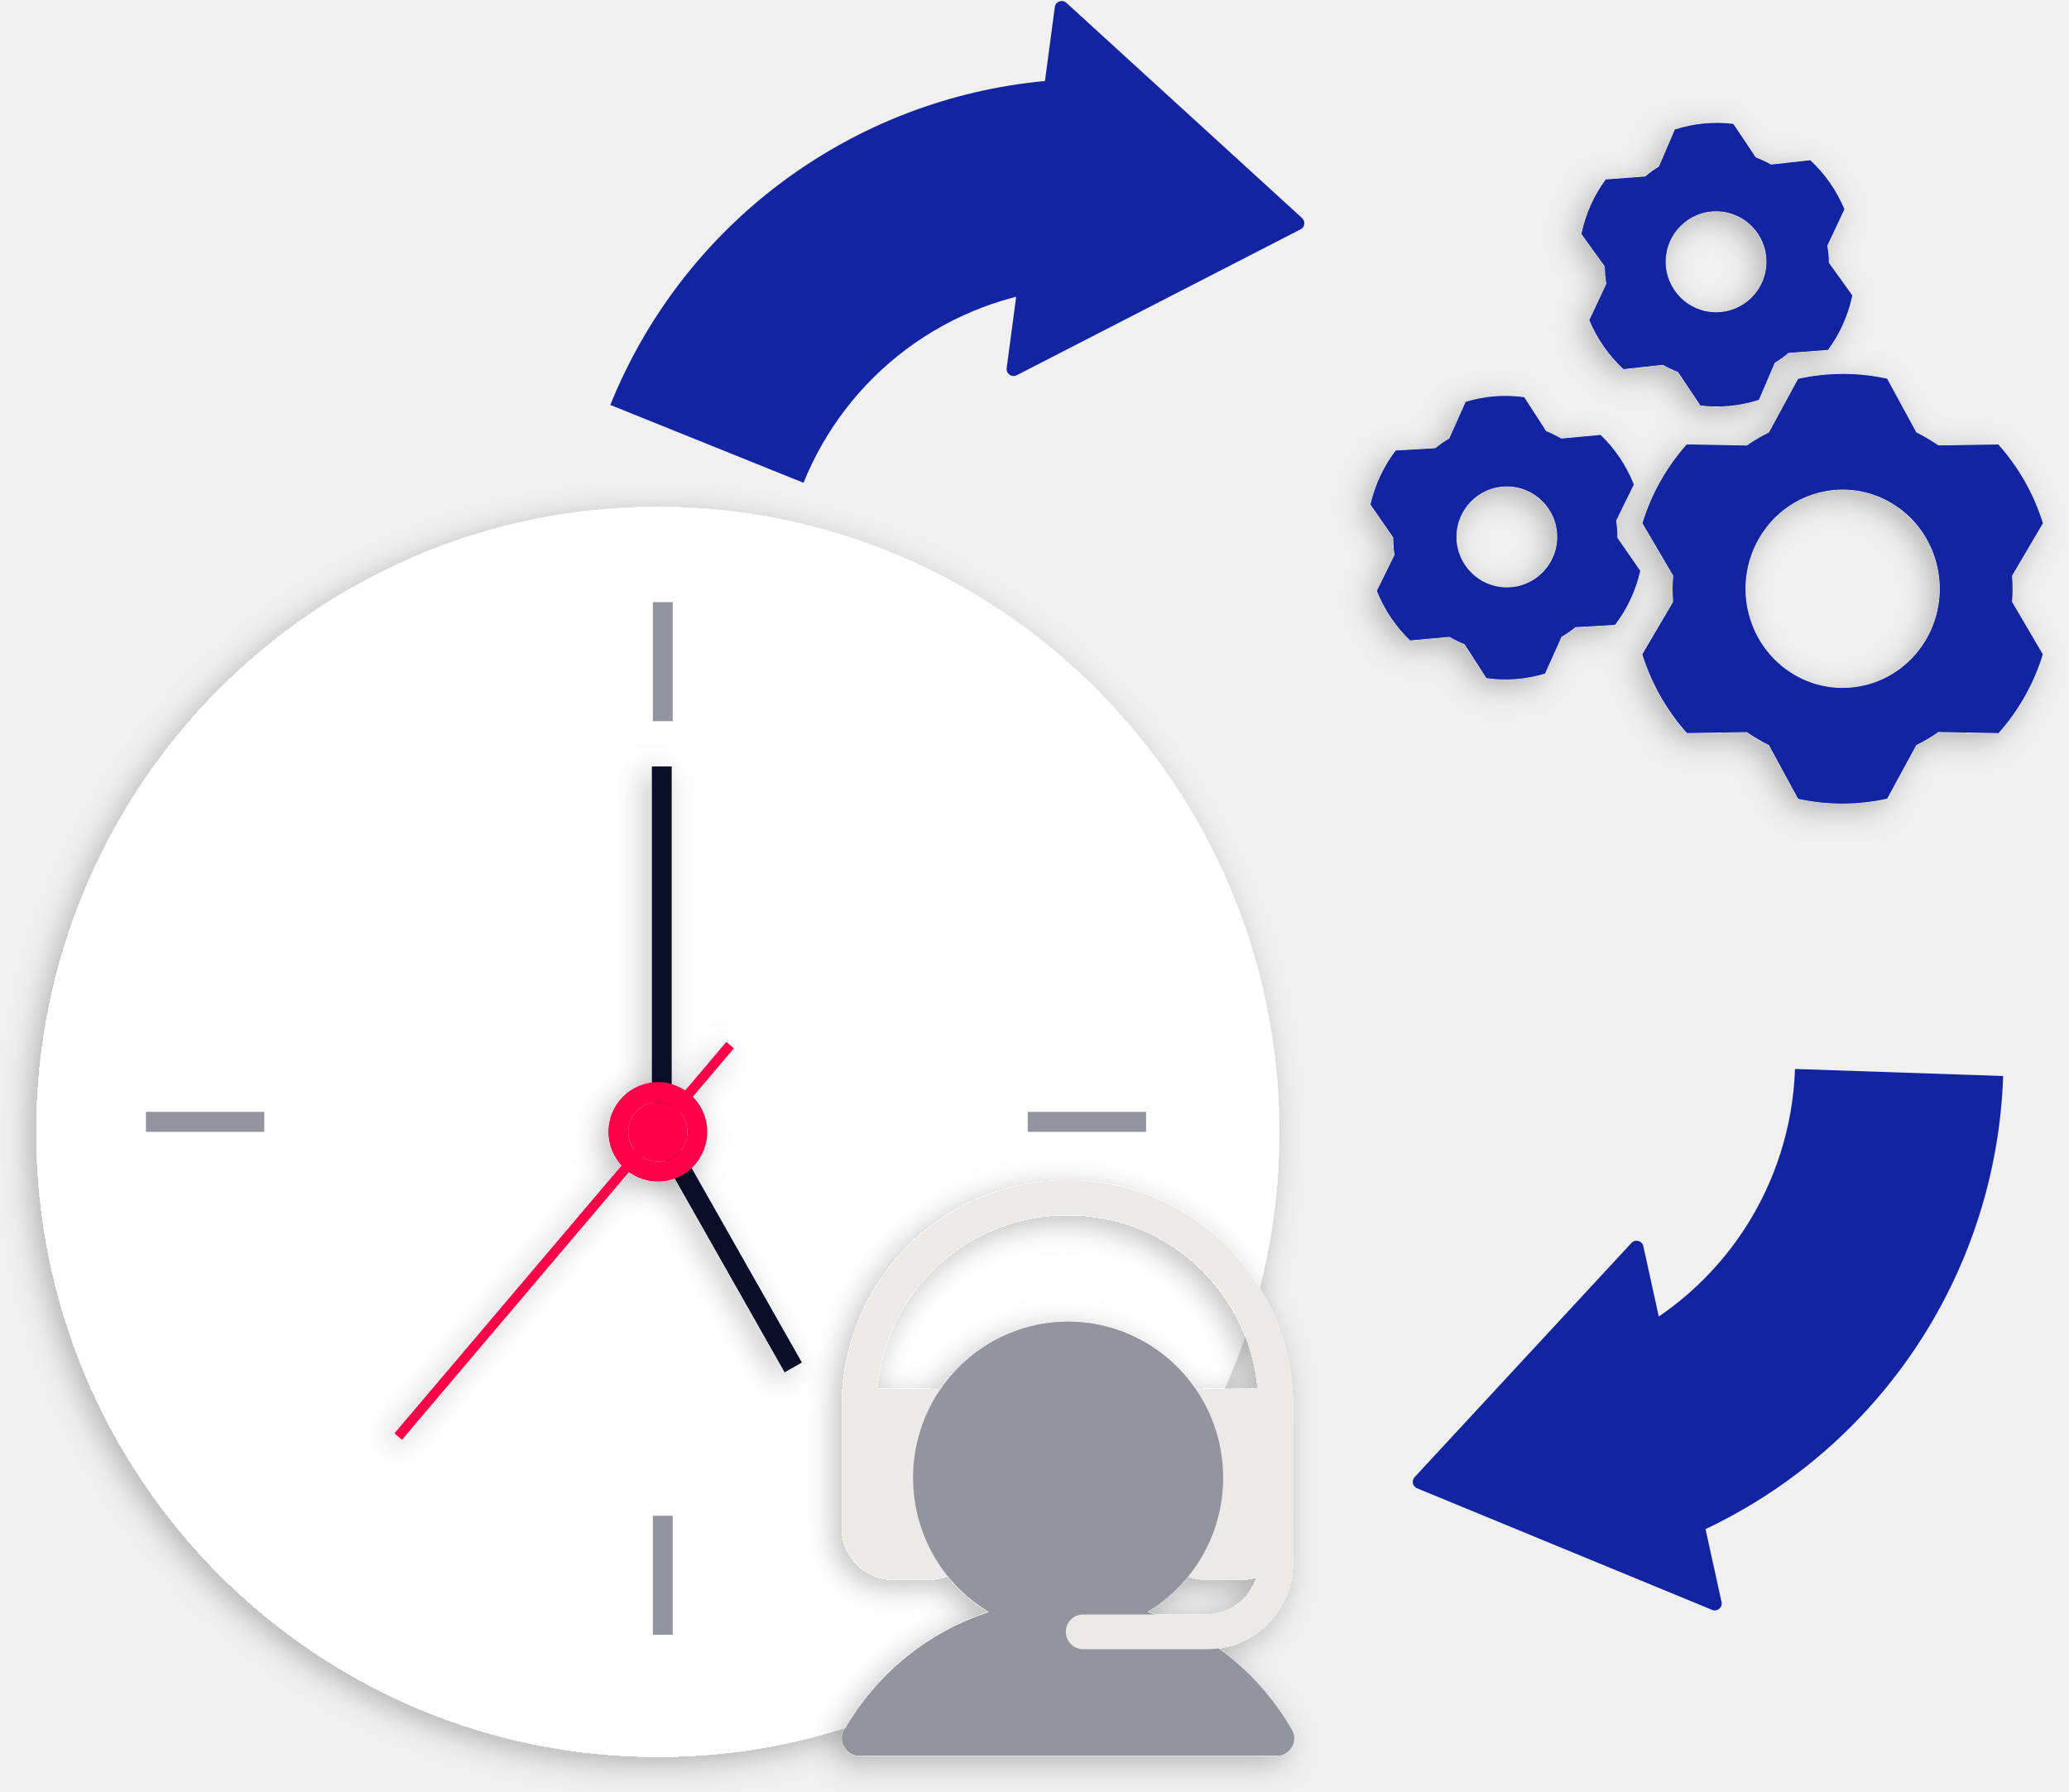
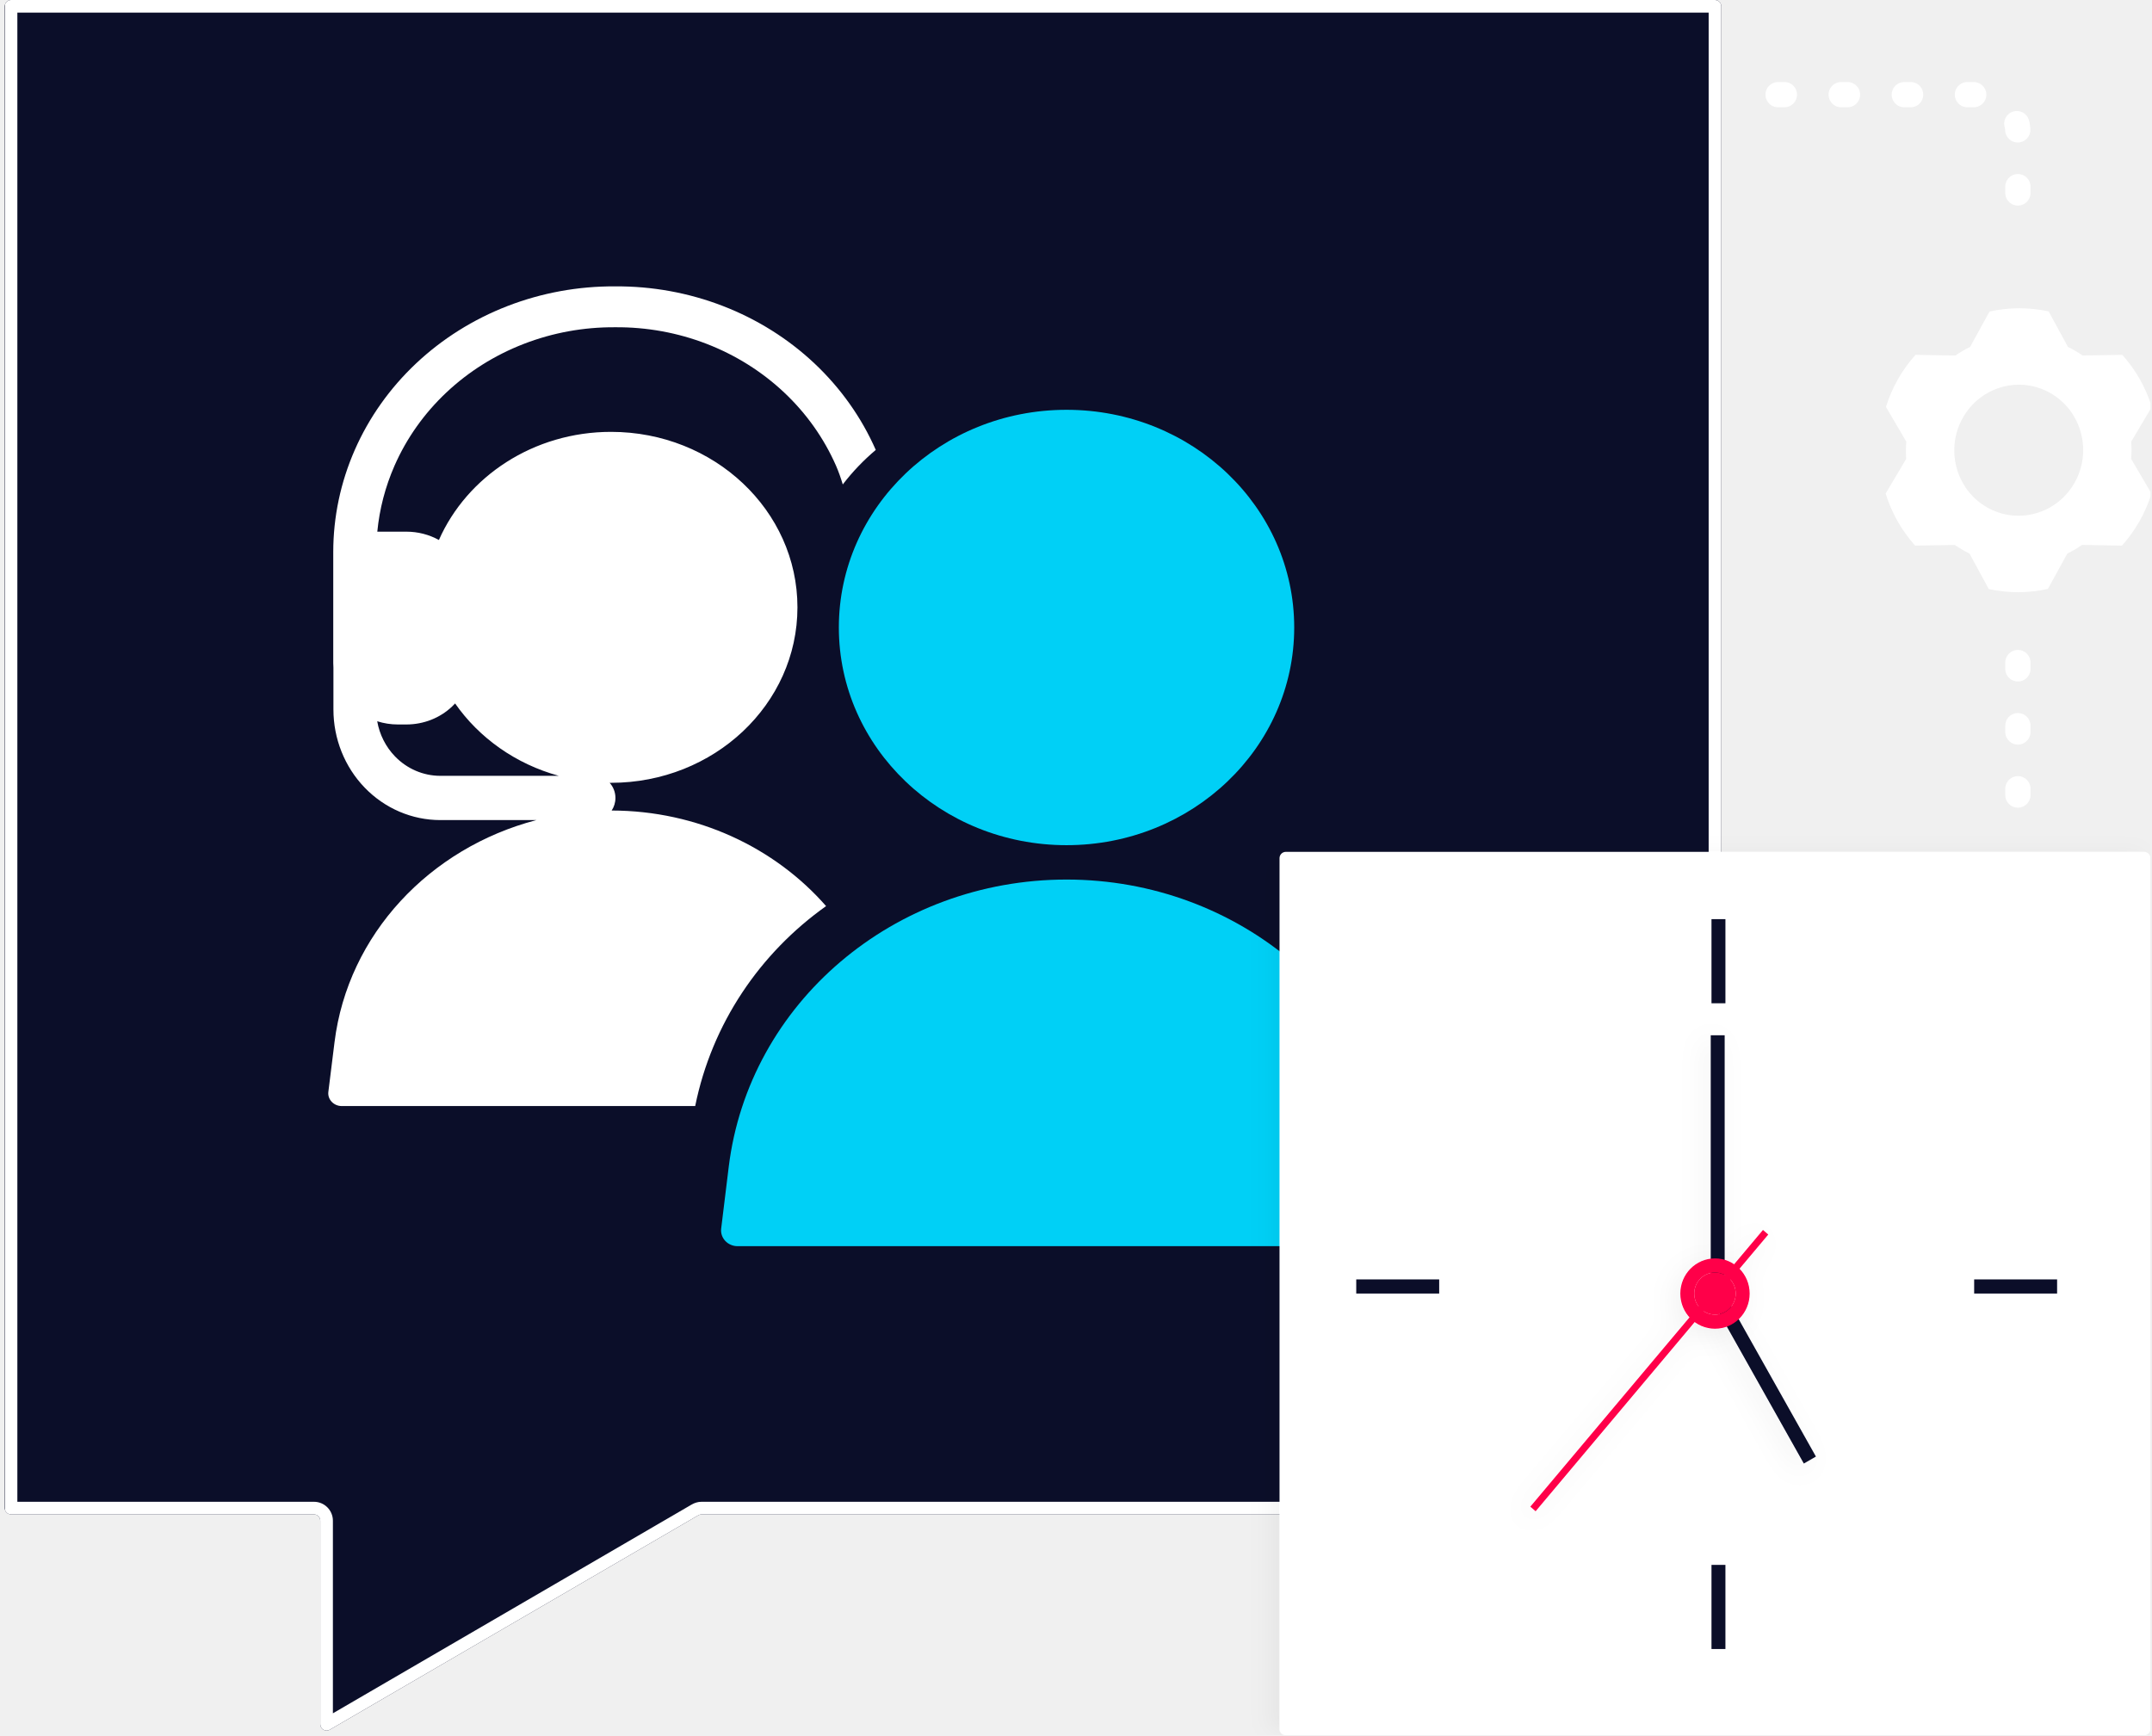
- <svg xmlns="http://www.w3.org/2000/svg" width="298" height="258" viewBox="0 0 298 258" fill="none">
-   <path d="M288.518 154.959C288.052 168.724 283.804 182.095 276.24 193.606C268.676 205.117 258.089 214.322 245.639 220.213L232.808 193.096C240.278 189.561 246.63 184.038 251.169 177.131C255.707 170.225 258.256 162.202 258.535 153.943L288.518 154.959Z" fill="#1324A0" />
-   <path d="M204.099 214.328C203.455 214.063 203.273 213.236 203.747 212.724L234.98 178.997C235.529 178.405 236.517 178.673 236.691 179.462L247.957 230.704C248.131 231.493 247.346 232.151 246.6 231.843L204.099 214.328Z" fill="#1324A0" />
-   <path d="M87.905 58.318C93.052 45.543 101.617 34.431 112.661 26.201C123.706 17.971 136.803 12.942 150.517 11.665L153.3 41.535C145.071 42.302 137.213 45.319 130.586 50.257C123.959 55.195 118.82 61.862 115.733 69.528L87.905 58.318Z" fill="#1324A0" />
-   <path d="M187.539 31.402C188.054 31.872 187.942 32.712 187.322 33.03L146.436 54.041C145.718 54.41 144.881 53.819 144.988 53.019L151.927 1.014C152.033 0.213 152.996 -0.137 153.592 0.407L187.539 31.402Z" fill="#1324A0" />
-   <g filter="url(#filter0_d_7401_402422)">
-     <path fill-rule="evenodd" clip-rule="evenodd" d="M289.797 86.671C289.901 85.425 289.9 84.173 289.795 82.927L294.248 75.352C292.934 71.138 290.739 67.266 287.814 64.004L279.191 64.142C278.176 63.441 277.114 62.815 276.012 62.269L271.806 54.536C267.576 53.609 263.2 53.618 258.973 54.562L254.773 62.286C253.663 62.816 252.6 63.442 251.595 64.157L242.937 64C240.026 67.263 237.847 71.136 236.553 75.348L240.99 82.908C240.888 84.162 240.884 85.423 240.977 86.678L236.539 94.228C237.853 98.441 240.048 102.313 242.973 105.575L251.596 105.437C252.611 106.138 253.673 106.764 254.775 107.311L258.981 115.043C263.211 115.97 267.587 115.961 271.814 115.017L276.014 107.293C277.124 106.763 278.187 106.137 279.192 105.422L287.85 105.58C290.761 102.316 292.94 98.444 294.234 94.232L289.797 86.671ZM277.509 91.928C273.647 98.756 265.094 101.095 258.405 97.153C251.716 93.211 249.424 84.48 253.286 77.652C257.148 70.824 265.701 68.484 272.39 72.427C279.079 76.369 281.371 85.1 277.509 91.928Z" fill="#1324A0" />
-     <path fill-rule="evenodd" clip-rule="evenodd" d="M232.96 77.449C232.967 76.624 232.905 75.8 232.774 74.985L235.329 69.776C234.257 67.069 232.622 64.631 230.537 62.631L224.872 63.154C224.17 62.744 223.441 62.385 222.689 62.081L219.541 57.203C216.713 56.805 213.836 57.03 211.102 57.864L208.721 63.158C208.018 63.562 207.349 64.027 206.724 64.548L201.021 64.879C199.268 67.172 198.026 69.83 197.383 72.667L200.675 77.42C200.67 78.251 200.729 79.081 200.852 79.902L198.306 85.093C199.378 87.8 201.013 90.238 203.098 92.238L208.763 91.715C209.465 92.126 210.194 92.484 210.946 92.789L214.094 97.667C216.922 98.065 219.8 97.839 222.533 97.006L224.914 91.712C225.618 91.308 226.286 90.842 226.911 90.322L232.614 89.991C234.367 87.697 235.609 85.039 236.252 82.203L232.96 77.449ZM225.138 81.525C222.935 86.212 217.426 88.181 212.832 85.922C208.238 83.663 206.299 78.032 208.502 73.344C210.705 68.657 216.214 66.689 220.808 68.948C225.402 71.206 227.341 76.838 225.138 81.525Z" fill="#1324A0" />
-     <path d="M227.39 77.322C227.39 83.053 222.752 87.699 217.03 87.699C211.309 87.699 206.671 83.053 206.671 77.322C206.671 71.59 211.309 66.944 217.03 66.944C222.752 66.944 227.39 71.59 227.39 77.322ZM209.779 77.322C209.779 81.334 213.026 84.586 217.03 84.586C221.035 84.586 224.282 81.334 224.282 77.322C224.282 73.31 221.035 70.058 217.03 70.058C213.026 70.058 209.779 73.31 209.779 77.322Z" fill="#1324A0" />
-     <path fill-rule="evenodd" clip-rule="evenodd" d="M263.421 37.846C263.414 37.021 263.337 36.198 263.192 35.386L265.655 30.133C264.536 27.445 262.859 25.037 260.74 23.074L255.085 23.697C254.376 23.299 253.64 22.953 252.883 22.663L249.651 17.841C246.816 17.493 243.943 17.77 241.225 18.651L238.936 23.987C238.24 24.404 237.58 24.881 236.963 25.413L231.268 25.844C229.554 28.169 228.359 30.848 227.766 33.696L231.14 38.39C231.149 39.221 231.223 40.049 231.361 40.868L228.906 46.104C230.025 48.791 231.702 51.2 233.822 53.163L239.476 52.539C240.185 52.937 240.921 53.283 241.678 53.574L244.911 58.396C247.745 58.743 250.618 58.467 253.337 57.585L255.625 52.25C256.321 51.833 256.981 51.356 257.598 50.824L263.293 50.392C265.007 48.068 266.202 45.388 266.796 42.541L263.421 37.846ZM255.671 42.06C253.551 46.786 248.076 48.852 243.443 46.675C238.811 44.497 236.774 38.902 238.895 34.176C241.015 29.45 246.49 27.384 251.123 29.561C255.755 31.739 257.792 37.334 255.671 42.06Z" fill="#1324A0" />
-     <path d="M257.526 37.699C257.526 43.43 252.888 48.076 247.166 48.076C241.445 48.076 236.807 43.43 236.807 37.699C236.807 31.968 241.445 27.322 247.166 27.322C252.888 27.322 257.526 31.968 257.526 37.699ZM239.915 37.699C239.915 41.711 243.162 44.963 247.166 44.963C251.171 44.963 254.418 41.711 254.418 37.699C254.418 33.687 251.171 30.435 247.166 30.435C243.162 30.435 239.915 33.687 239.915 37.699Z" fill="#1324A0" />
-   </g>
-   <g filter="url(#filter1_d_7401_402422)">
-     <ellipse cx="94.75" cy="163" rx="89.5" ry="90" fill="white" />
-   </g>
-   <path fill-rule="evenodd" clip-rule="evenodd" d="M94.031 103.858V86.715H96.894V103.858H94.031Z" fill="#93949E" />
-   <path fill-rule="evenodd" clip-rule="evenodd" d="M94.031 235.428V218.285H96.894V235.428H94.031Z" fill="#93949E" />
-   <path fill-rule="evenodd" clip-rule="evenodd" d="M165.075 163.001H148.027V160.121H165.075V163.001Z" fill="#93949E" />
-   <g filter="url(#filter2_d_7401_402422)">
-     <path fill-rule="evenodd" clip-rule="evenodd" d="M113.01 197.641L95.149 166.145L97.637 164.719L115.498 196.214L113.01 197.641Z" fill="#0B0E29" />
-   </g>
-   <path fill-rule="evenodd" clip-rule="evenodd" d="M38.067 163.001H21.02V160.121H38.067V163.001Z" fill="#93949E" />
-   <g filter="url(#filter3_d_7401_402422)">
-     <path fill-rule="evenodd" clip-rule="evenodd" d="M96.747 110.371V161.199H93.883V110.371H96.747Z" fill="#0B0E29" />
-   </g>
-   <g filter="url(#filter4_d_7401_402422)">
-     <path fill-rule="evenodd" clip-rule="evenodd" d="M56.8 206.421L104.617 150.038L105.707 150.973L57.89 207.355L56.8 206.421Z" fill="#FF0049" />
-     <path d="M99.009 162.998C99.009 165.365 97.101 167.283 94.747 167.283C92.393 167.283 90.485 165.365 90.485 162.998C90.485 160.631 92.393 158.712 94.747 158.712C97.101 158.712 99.009 160.631 99.009 162.998Z" fill="#FF0049" />
-     <path fill-rule="evenodd" clip-rule="evenodd" d="M101.873 162.998C101.873 166.955 98.683 170.163 94.747 170.163C90.811 170.163 87.621 166.955 87.621 162.998C87.621 159.04 90.811 155.832 94.747 155.832C98.683 155.832 101.873 159.04 101.873 162.998ZM94.747 167.283C97.101 167.283 99.009 165.365 99.009 162.998C99.009 160.631 97.101 158.712 94.747 158.712C92.393 158.712 90.485 160.631 90.485 162.998C90.485 165.365 92.393 167.283 94.747 167.283Z" fill="#FF0049" />
-   </g>
-   <g filter="url(#filter5_d_7401_402422)">
-     <path fill-rule="evenodd" clip-rule="evenodd" d="M166.133 172.397C162.194 170.782 157.977 169.968 153.725 170.001C149.476 169.972 145.262 170.79 141.327 172.407C137.386 174.026 133.802 176.415 130.782 179.436C127.761 182.457 125.364 186.05 123.728 190.009C122.092 193.967 121.25 198.213 121.25 202.501V202.501V220.001C121.25 221.99 122.034 223.898 123.43 225.304C124.827 226.711 126.72 227.501 128.694 227.501H133.657C135.632 227.501 137.525 226.711 138.921 225.304C140.318 223.898 141.102 221.99 141.102 220.001V207.501C141.102 205.512 140.318 203.604 138.921 202.198C137.525 200.791 135.632 200.001 133.657 200.001H126.326C126.577 197.23 127.244 194.508 128.31 191.931C129.694 188.581 131.722 185.541 134.278 182.984C136.834 180.428 139.867 178.407 143.201 177.036C146.536 175.666 150.107 174.975 153.708 175.001L153.747 175.001C157.351 174.971 160.925 175.66 164.263 177.028C167.601 178.397 170.637 180.417 173.196 182.974C175.755 185.531 177.786 188.572 179.171 191.924C180.238 194.504 180.907 197.228 181.158 200.001H173.826C171.852 200.001 169.958 200.791 168.562 202.198C167.166 203.604 166.382 205.512 166.382 207.501V220.001C166.382 221.99 167.166 223.898 168.562 225.304C169.958 226.711 171.852 227.501 173.826 227.501H178.789C180.764 227.501 182.657 226.711 184.053 225.304C185.449 223.898 186.234 221.99 186.234 220.001V202.501V202.501C186.234 198.21 185.391 193.962 183.753 190.001C182.115 186.04 179.715 182.445 176.69 179.424C173.666 176.402 170.078 174.014 166.133 172.397Z" fill="#EBEAE8" />
-     <path d="M186.07 249.089C181.439 241.053 174.028 235.022 165.256 232.152C169.461 229.633 172.728 225.793 174.556 221.222C176.385 216.651 176.673 211.601 175.376 206.849C174.08 202.097 171.27 197.906 167.38 194.918C163.49 191.931 158.733 190.312 153.841 190.312C148.95 190.312 144.193 191.931 140.303 194.918C136.412 197.906 133.603 202.097 132.307 206.849C131.01 211.601 131.298 216.651 133.127 221.222C134.955 225.793 138.222 229.633 142.427 232.152C133.655 235.022 126.243 241.053 121.613 249.089C121.386 249.466 121.266 249.898 121.266 250.339C121.266 250.78 121.386 251.212 121.613 251.589C121.825 251.972 122.136 252.291 122.513 252.511C122.889 252.731 123.318 252.844 123.753 252.839H183.929C184.365 252.844 184.793 252.731 185.17 252.511C185.547 252.291 185.858 251.972 186.07 251.589C186.297 251.212 186.417 250.78 186.417 250.339C186.417 249.898 186.297 249.466 186.07 249.089Z" fill="#93949E" />
-     <path fill-rule="evenodd" clip-rule="evenodd" d="M183.755 215C185.125 215 186.236 216.119 186.236 217.5V225C186.236 228.315 184.929 231.495 182.602 233.839C180.275 236.183 177.119 237.5 173.829 237.5H155.993C154.623 237.5 153.512 236.381 153.512 235C153.512 233.619 154.623 232.5 155.993 232.5H173.829C175.803 232.5 177.697 231.71 179.093 230.303C180.489 228.897 181.273 226.989 181.273 225V217.5C181.273 216.119 182.384 215 183.755 215Z" fill="#EBEAE8" />
+ <svg xmlns="http://www.w3.org/2000/svg" width="341" height="275" viewBox="0 0 341 275" fill="none">
+   <g clip-path="url(#clip0_7401_402422)">
+     <mask id="path-2-inside-1_7401_402422" fill="white">
+       <path fill-rule="evenodd" clip-rule="evenodd" d="M272.75 1C272.75 0.448 272.302 0 271.75 0H1.75C1.198 0 0.75 0.448 0.75 1V239C0.75 239.552 1.198 240 1.75 240H49.75C50.302 240 50.75 240.448 50.75 241V273.261C50.75 274.032 51.586 274.513 52.253 274.125L110.265 240.364V240.364C110.544 240.202 110.828 240 111.151 240H271.75C272.302 240 272.75 239.552 272.75 239V1Z" />
+     </mask>
+     <path fill-rule="evenodd" clip-rule="evenodd" d="M272.75 1C272.75 0.448 272.302 0 271.75 0H1.75C1.198 0 0.75 0.448 0.75 1V239C0.75 239.552 1.198 240 1.75 240H49.75C50.302 240 50.75 240.448 50.75 241V273.261C50.75 274.032 51.586 274.513 52.253 274.125L110.265 240.364V240.364C110.544 240.202 110.828 240 111.151 240H271.75C272.302 240 272.75 239.552 272.75 239V1Z" fill="#0B0E29" />
+     <path d="M52.253 274.125L53.259 275.854L53.259 275.854L52.253 274.125ZM110.265 240.364L109.259 238.636L109.259 238.636L110.265 240.364ZM1.75 2H271.75V-2H1.75V2ZM2.75 239V1H-1.25V239H2.75ZM49.75 238H1.75V242H49.75V238ZM52.75 273.261V241H48.75V273.261H52.75ZM51.247 272.397C51.914 272.009 52.75 272.49 52.75 273.261H48.75C48.75 275.575 51.259 277.018 53.259 275.854L51.247 272.397ZM109.259 238.636L51.247 272.397L53.259 275.854L111.271 242.093L109.259 238.636ZM271.75 238H111.151V242H271.75V238ZM270.75 1V239H274.75V1H270.75ZM271.75 242C273.407 242 274.75 240.657 274.75 239H270.75C270.75 238.448 271.198 238 271.75 238V242ZM49.75 242C49.198 242 48.75 241.552 48.75 241H52.75C52.75 239.343 51.407 238 49.75 238V242ZM111.271 242.093C111.318 242.065 111.363 242.038 111.398 242.017C111.437 241.994 111.463 241.978 111.49 241.963C111.515 241.948 111.533 241.938 111.546 241.931C111.558 241.924 111.563 241.921 111.562 241.922C111.562 241.922 111.524 241.941 111.457 241.96C111.387 241.979 111.282 242 111.151 242V238C110.569 238 110.106 238.183 109.821 238.321C109.583 238.436 109.287 238.62 109.259 238.636L111.271 242.093ZM-1.25 239C-1.25 240.657 0.093 242 1.75 242V238C2.302 238 2.75 238.448 2.75 239H-1.25ZM271.75 2C271.198 2 270.75 1.552 270.75 1H274.75C274.75 -0.657 273.407 -2 271.75 -2V2ZM1.75 -2C0.093 -2 -1.25 -0.657 -1.25 1H2.75C2.75 1.552 2.302 2 1.75 2V-2Z" fill="white" mask="url(#path-2-inside-1_7401_402422)" />
+     <path fill-rule="evenodd" clip-rule="evenodd" d="M97.47 45.384C103.319 45.341 109.118 46.396 114.536 48.489C119.962 50.584 124.896 53.679 129.056 57.594C133.215 61.51 136.516 66.168 138.769 71.3C138.769 71.302 138.77 71.304 138.771 71.305C136.834 72.936 135.08 74.771 133.543 76.775C133.225 75.712 132.867 74.701 132.468 73.792C130.562 69.449 127.768 65.507 124.249 62.195C120.73 58.882 116.554 56.263 111.963 54.49C107.372 52.717 102.457 51.824 97.5 51.863L97.447 51.863C92.494 51.829 87.583 52.725 82.996 54.501C78.41 56.276 74.239 58.895 70.724 62.208C67.209 65.52 64.419 69.46 62.515 73.801C61.05 77.141 60.132 80.668 59.787 84.258H64.398C66.223 84.258 67.998 84.721 69.548 85.577C73.993 75.516 84.533 68.441 96.828 68.441C113.138 68.441 126.361 80.892 126.361 96.25C126.361 111.609 113.138 124.059 96.828 124.059L96.76 124.059C96.707 124.059 96.654 124.059 96.602 124.058C97.171 124.686 97.52 125.53 97.52 126.459C97.52 127.199 97.299 127.885 96.922 128.45C110.511 128.477 122.785 134.321 130.9 143.599C120.419 151.037 112.806 162.21 110.158 175.286H54.159C52.877 175.286 51.882 174.233 52.03 173.034L53.007 165.168C55.132 148.058 68.103 134.389 84.992 129.966H69.776C65.282 129.966 60.973 128.118 57.795 124.83C54.618 121.542 52.833 117.083 52.833 112.433V105.802C52.815 105.567 52.806 105.331 52.806 105.094V87.498C52.806 81.942 53.964 76.44 56.214 71.311C58.464 66.181 61.761 61.525 65.915 57.61C70.069 53.695 74.998 50.6 80.419 48.501C85.831 46.406 91.626 45.347 97.47 45.384ZM59.772 114.303C60.138 116.398 61.113 118.345 62.588 119.871C64.494 121.844 67.08 122.953 69.776 122.953H88.552C81.728 121.08 75.925 116.952 72.115 111.482C71.962 111.648 71.803 111.81 71.638 111.966C69.718 113.789 67.114 114.813 64.398 114.813H63.044C61.921 114.813 60.817 114.638 59.772 114.303Z" fill="white" />
+     <path d="M205.078 99.444C205.078 118.497 188.925 133.943 169 133.943C149.075 133.943 132.922 118.497 132.922 99.444C132.922 80.391 149.075 64.945 169 64.945C188.925 64.945 205.078 80.391 205.078 99.444Z" fill="#00D0F6" />
+     <path d="M115.469 184.942C118.645 158.971 141.656 139.39 169 139.39C196.344 139.39 219.355 158.971 222.531 184.942L223.725 194.7C223.906 196.187 222.691 197.493 221.125 197.493H116.876C115.31 197.493 114.094 196.187 114.276 194.7L115.469 184.942Z" fill="#00D0F6" />
+     <path fill-rule="evenodd" clip-rule="evenodd" d="M337.695 72.72C337.773 71.814 337.775 70.903 337.701 69.997L340.968 64.488C340.017 61.425 338.422 58.609 336.293 56.237L329.997 56.337C329.257 55.828 328.483 55.372 327.679 54.975L324.624 49.352C321.537 48.678 318.342 48.685 315.254 49.371L312.171 54.988C311.36 55.373 310.583 55.828 309.847 56.348L303.526 56.234C301.393 58.607 299.794 61.423 298.841 64.486L302.065 69.983C301.988 70.895 301.983 71.812 302.048 72.725L298.792 78.215C299.743 81.278 301.338 84.094 303.467 86.466L309.763 86.365C310.503 86.875 311.277 87.331 312.081 87.728L315.136 93.351C318.223 94.025 321.418 94.018 324.506 93.332L327.589 87.715C328.4 87.33 329.177 86.875 329.913 86.355L336.234 86.469C338.367 84.096 339.966 81.28 340.919 78.217L337.695 72.72ZM328.711 76.542C325.878 81.507 319.628 83.208 314.752 80.342C309.876 77.475 308.22 71.126 311.054 66.161C313.888 61.196 320.138 59.495 325.014 62.361C329.89 65.228 331.545 71.577 328.711 76.542Z" fill="white" />
+     <g filter="url(#filter0_d_7401_402422)">
+       <rect x="202.75" y="135" width="138" height="140" rx="1" fill="white" />
+       <path fill-rule="evenodd" clip-rule="evenodd" d="M271.198 158.997V145.664H273.406V158.997H271.198Z" fill="#0B0E29" />
+       <path fill-rule="evenodd" clip-rule="evenodd" d="M271.198 261.333V248H273.406V261.333H271.198Z" fill="#0B0E29" />
+       <path fill-rule="evenodd" clip-rule="evenodd" d="M325.963 204.998H312.82V202.758H325.963V204.998Z" fill="#0B0E29" />
+       <g filter="url(#filter1_d_7401_402422)">
+         <path fill-rule="evenodd" clip-rule="evenodd" d="M285.829 231.942L272.059 207.446L273.977 206.336L287.747 230.833L285.829 231.942Z" fill="#0B0E29" />
+       </g>
+       <path fill-rule="evenodd" clip-rule="evenodd" d="M228.049 204.998H214.906V202.758H228.049V204.998Z" fill="#0B0E29" />
+       <g filter="url(#filter2_d_7401_402422)">
+         <path fill-rule="evenodd" clip-rule="evenodd" d="M273.286 164.068V203.602H271.078V164.068H273.286Z" fill="#0B0E29" />
+       </g>
+       <g filter="url(#filter3_d_7401_402422)">
+         <path fill-rule="evenodd" clip-rule="evenodd" d="M242.49 238.775L279.355 194.922L280.195 195.648L243.33 239.501L242.49 238.775Z" fill="#FF0049" />
+         <path d="M275.037 205.003C275.037 206.844 273.566 208.336 271.752 208.336C269.937 208.336 268.466 206.844 268.466 205.003C268.466 203.162 269.937 201.67 271.752 201.67C273.566 201.67 275.037 203.162 275.037 205.003Z" fill="#FF0049" />
+         <path fill-rule="evenodd" clip-rule="evenodd" d="M277.245 205.003C277.245 208.081 274.786 210.576 271.752 210.576C268.717 210.576 266.258 208.081 266.258 205.003C266.258 201.925 268.717 199.43 271.752 199.43C274.786 199.43 277.245 201.925 277.245 205.003ZM271.752 208.336C273.566 208.336 275.037 206.844 275.037 205.003C275.037 203.162 273.566 201.67 271.752 201.67C269.937 201.67 268.466 203.162 268.466 205.003C268.466 206.844 269.937 208.336 271.752 208.336Z" fill="#FF0049" />
+       </g>
+     </g>
+     <path d="M281.75 15H313.75C317.064 15 319.75 17.686 319.75 21V37" stroke="white" stroke-width="4" stroke-linecap="round" stroke-dasharray="1 9" />
+     <path d="M319.75 105V126.5" stroke="white" stroke-width="4" stroke-linecap="round" stroke-dasharray="1 9" />
  </g>
  <defs>
-     <filter id="filter0_d_7401_402422" x="192.25" y="13" width="105" height="108" filterUnits="userSpaceOnUse" color-interpolation-filters="sRGB">
+     <filter id="filter0_d_7401_402422" x="197.75" y="132" width="146" height="148" filterUnits="userSpaceOnUse" color-interpolation-filters="sRGB">
      <feFlood flood-opacity="0" result="BackgroundImageFix" />
      <feColorMatrix in="SourceAlpha" type="matrix" values="0 0 0 0 0 0 0 0 0 0 0 0 0 0 0 0 0 0 127 0" result="hardAlpha" />
      <feOffset dx="-1" dy="1" />
      <feGaussianBlur stdDeviation="2" />
      <feComposite in2="hardAlpha" operator="out" />
-       <feColorMatrix type="matrix" values="0 0 0 0 0 0 0 0 0 0 0 0 0 0 0 0 0 0 0.25 0" />
+       <feColorMatrix type="matrix" values="0 0 0 0 0 0 0 0 0 0 0 0 0 0 0 0 0 0 0.05 0" />
      <feBlend mode="normal" in2="BackgroundImageFix" result="effect1_dropShadow_7401_402422" />
      <feBlend mode="normal" in="SourceGraphic" in2="effect1_dropShadow_7401_402422" result="shape" />
    </filter>
-     <filter id="filter1_d_7401_402422" x="0.25" y="70" width="187" height="188" filterUnits="userSpaceOnUse" color-interpolation-filters="sRGB">
+     <filter id="filter1_d_7401_402422" x="267.059" y="203.336" width="23.688" height="33.605" filterUnits="userSpaceOnUse" color-interpolation-filters="sRGB">
      <feFlood flood-opacity="0" result="BackgroundImageFix" />
      <feColorMatrix in="SourceAlpha" type="matrix" values="0 0 0 0 0 0 0 0 0 0 0 0 0 0 0 0 0 0 127 0" result="hardAlpha" />
      <feOffset dx="-1" dy="1" />
      <feGaussianBlur stdDeviation="2" />
      <feComposite in2="hardAlpha" operator="out" />
-       <feColorMatrix type="matrix" values="0 0 0 0 0 0 0 0 0 0 0 0 0 0 0 0 0 0 0.25 0" />
+       <feColorMatrix type="matrix" values="0 0 0 0 0 0 0 0 0 0 0 0 0 0 0 0 0 0 0.05 0" />
      <feBlend mode="normal" in2="BackgroundImageFix" result="effect1_dropShadow_7401_402422" />
      <feBlend mode="normal" in="SourceGraphic" in2="effect1_dropShadow_7401_402422" result="shape" />
    </filter>
-     <filter id="filter2_d_7401_402422" x="90.148" y="161.719" width="28.352" height="40.922" filterUnits="userSpaceOnUse" color-interpolation-filters="sRGB">
+     <filter id="filter2_d_7401_402422" x="266.078" y="161.066" width="10.207" height="47.535" filterUnits="userSpaceOnUse" color-interpolation-filters="sRGB">
      <feFlood flood-opacity="0" result="BackgroundImageFix" />
      <feColorMatrix in="SourceAlpha" type="matrix" values="0 0 0 0 0 0 0 0 0 0 0 0 0 0 0 0 0 0 127 0" result="hardAlpha" />
      <feOffset dx="-1" dy="1" />
      <feGaussianBlur stdDeviation="2" />
      <feComposite in2="hardAlpha" operator="out" />
-       <feColorMatrix type="matrix" values="0 0 0 0 0 0 0 0 0 0 0 0 0 0 0 0 0 0 0.25 0" />
+       <feColorMatrix type="matrix" values="0 0 0 0 0 0 0 0 0 0 0 0 0 0 0 0 0 0 0.05 0" />
      <feBlend mode="normal" in2="BackgroundImageFix" result="effect1_dropShadow_7401_402422" />
      <feBlend mode="normal" in="SourceGraphic" in2="effect1_dropShadow_7401_402422" result="shape" />
    </filter>
-     <filter id="filter3_d_7401_402422" x="88.883" y="107.371" width="10.863" height="58.828" filterUnits="userSpaceOnUse" color-interpolation-filters="sRGB">
+     <filter id="filter3_d_7401_402422" x="237.492" y="191.922" width="46.09" height="52.801" filterUnits="userSpaceOnUse" color-interpolation-filters="sRGB">
      <feFlood flood-opacity="0" result="BackgroundImageFix" />
      <feColorMatrix in="SourceAlpha" type="matrix" values="0 0 0 0 0 0 0 0 0 0 0 0 0 0 0 0 0 0 127 0" result="hardAlpha" />
      <feOffset dx="-1" dy="1" />
      <feGaussianBlur stdDeviation="2" />
      <feComposite in2="hardAlpha" operator="out" />
-       <feColorMatrix type="matrix" values="0 0 0 0 0 0 0 0 0 0 0 0 0 0 0 0 0 0 0.25 0" />
+       <feColorMatrix type="matrix" values="0 0 0 0 0 0 0 0 0 0 0 0 0 0 0 0 0 0 0.05 0" />
      <feBlend mode="normal" in2="BackgroundImageFix" result="effect1_dropShadow_7401_402422" />
      <feBlend mode="normal" in="SourceGraphic" in2="effect1_dropShadow_7401_402422" result="shape" />
    </filter>
-     <filter id="filter4_d_7401_402422" x="51.801" y="147.039" width="57.406" height="65.602" filterUnits="userSpaceOnUse" color-interpolation-filters="sRGB">
-       <feFlood flood-opacity="0" result="BackgroundImageFix" />
-       <feColorMatrix in="SourceAlpha" type="matrix" values="0 0 0 0 0 0 0 0 0 0 0 0 0 0 0 0 0 0 127 0" result="hardAlpha" />
-       <feOffset dx="-1" dy="1" />
-       <feGaussianBlur stdDeviation="2" />
-       <feComposite in2="hardAlpha" operator="out" />
-       <feColorMatrix type="matrix" values="0 0 0 0 0 0 0 0 0 0 0 0 0 0 0 0 0 0 0.25 0" />
-       <feBlend mode="normal" in2="BackgroundImageFix" result="effect1_dropShadow_7401_402422" />
-       <feBlend mode="normal" in="SourceGraphic" in2="effect1_dropShadow_7401_402422" result="shape" />
-     </filter>
-     <filter id="filter5_d_7401_402422" x="116.25" y="167" width="75" height="93" filterUnits="userSpaceOnUse" color-interpolation-filters="sRGB">
-       <feFlood flood-opacity="0" result="BackgroundImageFix" />
-       <feColorMatrix in="SourceAlpha" type="matrix" values="0 0 0 0 0 0 0 0 0 0 0 0 0 0 0 0 0 0 127 0" result="hardAlpha" />
-       <feOffset dx="-1" dy="1" />
-       <feGaussianBlur stdDeviation="2" />
-       <feComposite in2="hardAlpha" operator="out" />
-       <feColorMatrix type="matrix" values="0 0 0 0 0 0 0 0 0 0 0 0 0 0 0 0 0 0 0.25 0" />
-       <feBlend mode="normal" in2="BackgroundImageFix" result="effect1_dropShadow_7401_402422" />
-       <feBlend mode="normal" in="SourceGraphic" in2="effect1_dropShadow_7401_402422" result="shape" />
-     </filter>
+     <clipPath id="clip0_7401_402422">
+       <rect width="340" height="275" fill="white" transform="translate(0.75)" />
+     </clipPath>
  </defs>
</svg>
